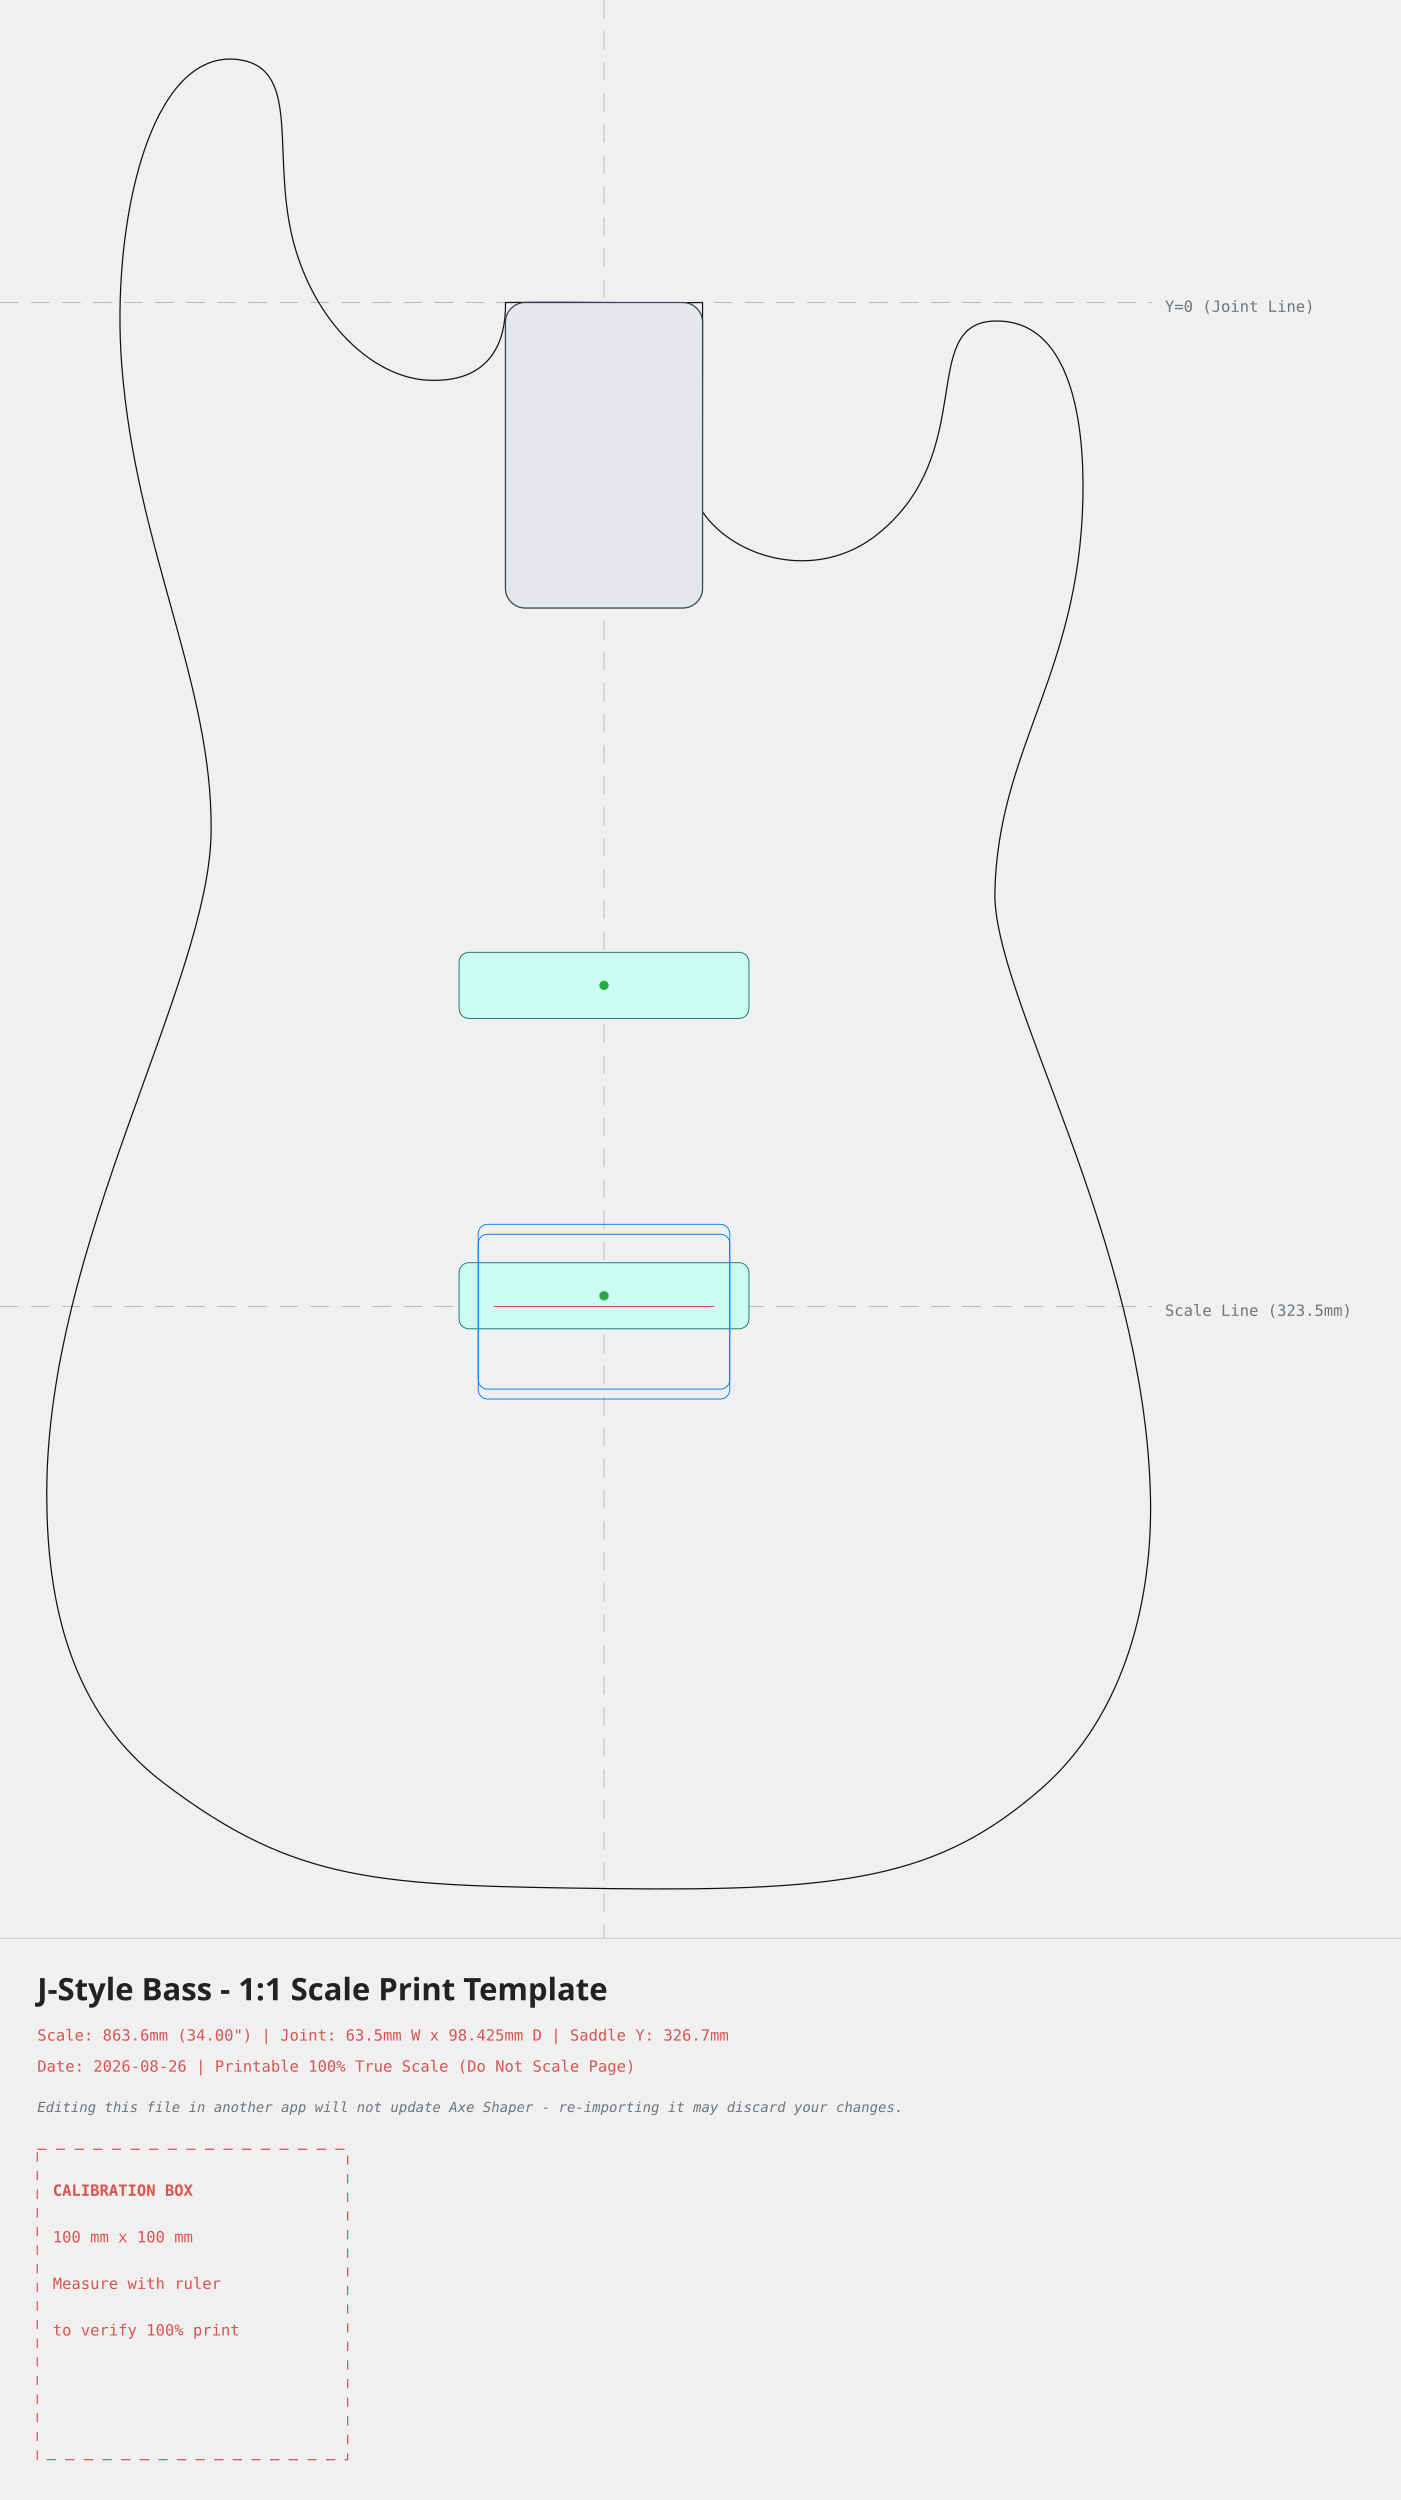
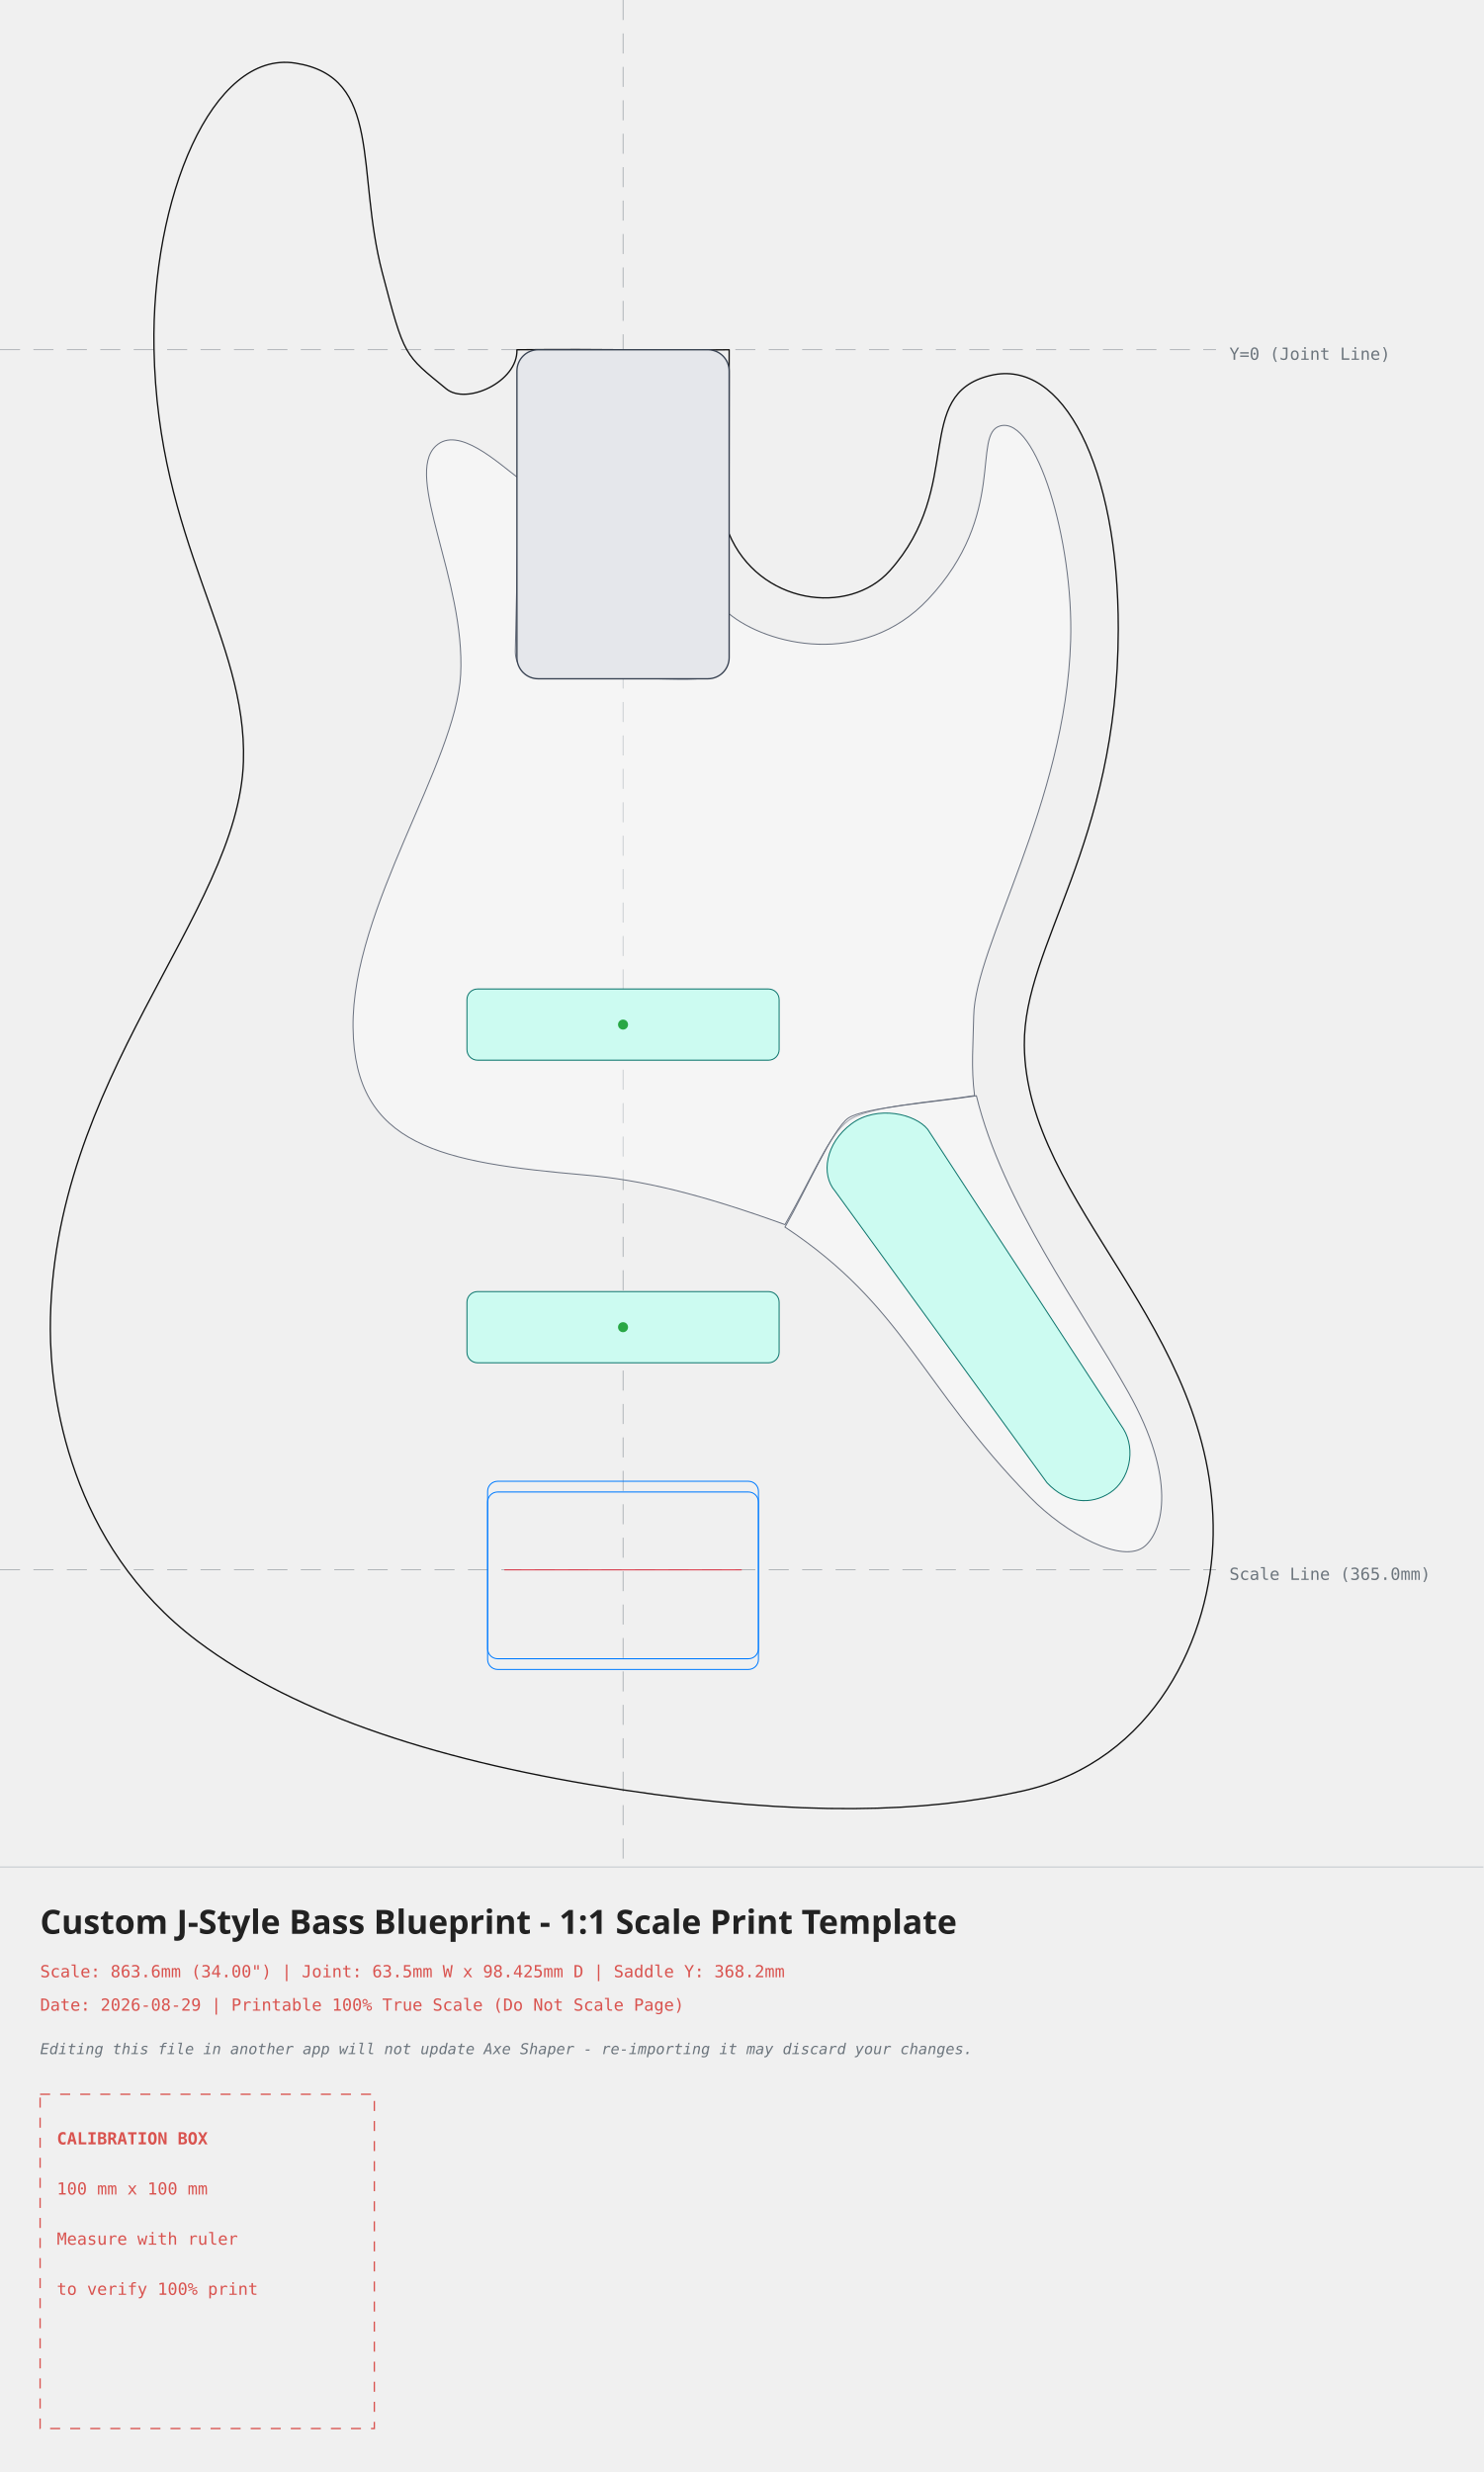
- <svg xmlns="http://www.w3.org/2000/svg" width="451.33mm" height="805.45mm" viewBox="-194.60 -97.47 451.33 805.45">
+ <svg xmlns="http://www.w3.org/2000/svg" width="443.82mm" height="739.51mm" viewBox="-186.41 -104.63 443.82 739.51">
  <style>
    .body-line { fill: none; stroke: #111111; stroke-width: 0.4; stroke-linecap: round; stroke-linejoin: round; }
    .edge-inset { fill: none; stroke: #555555; stroke-width: 0.3; stroke-dasharray: 3,2; }
    .neck-pocket { fill: #e5e7eb; stroke: #374151; stroke-width: 0.4; }
    .pickup-rout { fill: #ccfbf1; stroke: #0f766e; stroke-width: 0.3; }
    .pickup-cover { fill: none; stroke: #111111; stroke-width: 0.3; }
    .bridge-rout { fill: none; stroke: #007bff; stroke-width: 0.3; }
    .back-route { fill: #f3e8ff; stroke: #7e22ce; stroke-width: 0.3; stroke-dasharray: 3,2; }
    .front-route { fill: #ccfbf1; stroke: #0f766e; stroke-width: 0.3; }
    .pickguard { fill: #ffffff; fill-opacity: 0.35; stroke: #6b7280; stroke-width: 0.3; }
    .center-axis { fill: none; stroke: #6c757d; stroke-width: 0.2; stroke-dasharray: 6,4; opacity: 0.7; }
    .calibration-box { fill: none; stroke: #d9534f; stroke-width: 0.4; stroke-dasharray: 3,3; }
    .band-rule { fill: none; stroke: #adb5bd; stroke-width: 0.2; }
    .text-label { font-family: monospace, sans-serif; font-size: 5px; fill: #d9534f; }
    .disclaimer-label { font-family: monospace, sans-serif; font-size: 4.5px; font-style: italic; fill: #6c757d; }
    .axis-label { font-family: monospace, sans-serif; font-size: 5px; fill: #6c757d; }
    .title-label { font-family: sans-serif; font-size: 10px; font-weight: bold; fill: #222222; }
  </style>
  <g>
-     <line x1="0" y1="-97.47" x2="0" y2="526.98" class="center-axis" />
-     <line x1="-194.60" y1="0" x2="176.73" y2="0" class="center-axis" />
-     <text x="180.73" y="3" class="axis-label">Y=0 (Joint Line)</text>
-     <line x1="-194.60" y1="323.48" x2="176.73" y2="323.48" class="center-axis" stroke="#007bff" />
-     <text x="180.73" y="326.48" class="axis-label" fill="#007bff">Scale Line (323.5mm)</text>
-     <path d="M -31.75 0.00 C -31.44 13.00, -36.91 26.11, -56.95 25.01 C -73.26 24.12, -91.56 8.57, -99.28 -16.77 C -108.08 -45.65, -96.58 -75.17, -117.48 -78.22 C -146.56 -82.47, -158.80 -24.66, -155.40 19.86 C -150.86 79.45, -126.05 122.56, -126.58 170.46 C -127.12 219.48, -179.60 302.71, -179.54 383.91 C -179.51 419.15, -171.83 454.19, -141.96 476.90 C -99.02 509.54, -72.56 510.04, 2.17 511.00 C 78.56 511.98, 107.92 507.30, 140.39 479.23 C 168.81 454.65, 176.73 416.06, 176.06 385.05 C 174.26 302.06, 125.21 223.59, 125.93 189.98 C 126.93 143.57, 153.05 119.92, 154.29 63.20 C 154.89 35.88, 149.40 5.22, 125.78 5.96 C 100.93 6.74, 120.91 48.25, 88.24 74.56 C 68.78 90.24, 42.01 82.62, 31.67 67.36 C 31.67 67.36, 31.75 0.00, 31.75 0.00 C 8.55 0.32, -3.82 -0.30, -31.75 0.00 Z" class="body-line" />
+     <line x1="0" y1="-104.63" x2="0" y2="453.88" class="center-axis" />
+     <line x1="-186.41" y1="0" x2="177.41" y2="0" class="center-axis" />
+     <text x="181.41" y="3" class="axis-label">Y=0 (Joint Line)</text>
+     <line x1="-186.41" y1="365.00" x2="177.41" y2="365.00" class="center-axis" stroke="#007bff" />
+     <text x="181.41" y="368.00" class="axis-label" fill="#007bff">Scale Line (365.0mm)</text>
+     <path d="M -31.75 0.00 C -31.44 9.56, -46.86 16.65, -52.90 11.69 C -65.51 1.32, -65.35 2.48, -72.05 -23.14 C -79.99 -53.47, -71.75 -81.67, -98.08 -85.75 C -123.12 -89.63, -141.16 -45.06, -140.34 -0.42 C -139.28 57.72, -112.42 86.32, -113.58 123.20 C -115.03 169.01, -171.41 217.86, -171.35 292.99 C -171.33 312.62, -165.77 357.36, -127.33 386.31 C -97.41 408.84, -53.32 422.75, -0.19 430.79 C 53.24 438.88, 90.74 437.61, 119.59 431.14 C 159.15 422.28, 176.14 384.60, 176.56 354.51 C 177.41 292.27, 120.47 255.71, 120.06 208.02 C 119.80 177.82, 148.04 148.54, 148.17 83.64 C 148.26 35.07, 131.66 2.43, 109.89 7.70 C 86.30 13.41, 102.44 40.84, 79.80 66.12 C 67.50 79.85, 40.52 76.17, 31.67 54.94 C 31.67 54.94, 31.75 0.00, 31.75 0.00 C 8.55 0.32, -3.82 -0.30, -31.75 0.00 Z" class="body-line" />
+     <path d="M -56.02 28.80 C -49.34 22.57, -37.46 33.82, -31.12 38.54 C -31.12 38.54, -32.23 90.29, -32.23 90.29 C -32.12 99.28, -21.63 98.07, -2.09 98.17 C 17.45 98.28, 31.06 100.43, 31.18 93.44 C 31.18 93.44, 31.58 78.87, 31.58 78.87 C 42.93 88.37, 71.76 95.37, 91.26 74.65 C 115.17 49.25, 104.18 25.03, 112.91 22.77 C 123.62 19.96, 134.82 57.02, 133.92 87.02 C 132.45 135.83, 105.30 178.25, 104.92 199.28 C 104.77 207.92, 104.08 214.52, 105.17 223.11 C 93.11 225.09, 73.28 226.19, 67.37 230.62 C 61.51 235.01, 57.46 245.95, 48.45 261.72 C 22.82 252.43, 5.56 248.37, -11.45 246.87 C -54.09 243.13, -80.39 238.40, -80.78 202.72 C -81.18 166.92, -49.93 123.77, -48.58 97.15 C -47.15 68.87, -65.62 37.75, -56.02 28.80 Z" class="pickguard" style="fill:#ffffff" />
+     <path d="M 67.40 229.85 C 72.07 226.69, 93.24 225.11, 105.72 223.18 C 113.53 255.20, 137.01 286.62, 151.22 311.97 C 165.72 337.85, 161.59 353.16, 156.18 357.86 C 149.57 363.58, 132.35 354.11, 121.79 343.28 C 88.88 309.57, 84.12 286.13, 48.46 262.46 C 54.72 251.48, 62.74 233.01, 67.40 229.85 Z" class="pickguard" style="fill:#ffffff" />
    <rect x="-31.75" y="0" width="63.5" height="98.425" rx="6.35" ry="6.35" class="neck-pocket" />
-     <g transform="translate(0, 220) rotate(0)">
+     <path d="M 63.42 251.66 C 59.15 246.73, 60.56 237.34, 68.34 231.57 C 76.12 225.80, 87.57 228.66, 91.18 233.26 C 91.18 233.26, 149.75 322.91, 149.75 322.91 C 153.48 329.11, 151.56 338.07, 145.74 341.90 C 139.92 345.72, 132.67 345.14, 126.84 338.93 C 126.84 338.93, 63.42 251.66, 63.42 251.66 Z" class="front-route" />
+     <g transform="translate(0, 201.8816) rotate(0)">
      <path d="M -43.52 -10.65 C -43.52 -10.65, 43.52 -10.65, 43.52 -10.65 C 45.28 -10.65, 46.70 -9.23, 46.70 -7.47 C 46.70 -7.47, 46.70 7.47, 46.70 7.47 C 46.70 9.23, 45.28 10.65, 43.52 10.65 C 43.52 10.65, -43.52 10.65, -43.52 10.65 C -45.28 10.65, -46.70 9.23, -46.70 7.47 C -46.70 7.47, -46.70 -7.47, -46.70 -7.47 C -46.70 -9.23, -45.28 -10.65, -43.52 -10.65 Z" class="pickup-rout" />
      <circle cx="0" cy="0" r="1.5" fill="#28a745" />
    </g>
-     <g transform="translate(0, 320) rotate(0)">
+     <g transform="translate(0, 292.4067) rotate(0)">
      <path d="M -43.52 -10.65 C -43.52 -10.65, 43.52 -10.65, 43.52 -10.65 C 45.28 -10.65, 46.70 -9.23, 46.70 -7.47 C 46.70 -7.47, 46.70 7.47, 46.70 7.47 C 46.70 9.23, 45.28 10.65, 43.52 10.65 C 43.52 10.65, -43.52 10.65, -43.52 10.65 C -45.28 10.65, -46.70 9.23, -46.70 7.47 C -46.70 7.47, -46.70 -7.47, -46.70 -7.47 C -46.70 -9.23, -45.28 -10.65, -43.52 -10.65 Z" class="pickup-rout" />
      <circle cx="0" cy="0" r="1.5" fill="#28a745" />
    </g>
    <g id="bridge-hardware">
-       <rect x="-40.52" y="296.98" width="81.03" height="53.09" rx="3.00" ry="3.00" class="bridge-rout" />
-       <rect x="-40.52" y="300.18" width="81.03" height="53.09" rx="3.00" ry="3.00" class="bridge-rout" />
-       <line x1="-35.52" y1="323.48" x2="35.52" y2="323.48" stroke="#dc3545" stroke-width="0.3" />
-       <g transform="translate(0, 326.68)" />
+       <rect x="-40.52" y="338.50" width="81.03" height="53.09" rx="3.00" ry="3.00" class="bridge-rout" />
+       <rect x="-40.52" y="341.70" width="81.03" height="53.09" rx="3.00" ry="3.00" class="bridge-rout" />
+       <line x1="-35.52" y1="365.00" x2="35.52" y2="365.00" stroke="#dc3545" stroke-width="0.3" />
+       <g transform="translate(0, 368.20)" />
    </g>
  </g>
  <g>
-     <line x1="-194.60" y1="526.98" x2="256.73" y2="526.98" class="band-rule" />
-     <text x="-182.60" y="546.98" class="title-label">J-Style Bass - 1:1 Scale Print Template</text>
-     <text x="-182.60" y="559.98" class="text-label">Scale: 863.6mm (34.00") | Joint: 63.5mm W x 98.425mm D | Saddle Y: 326.7mm</text>
-     <text x="-182.60" y="569.98" class="text-label">Date: 2026-08-26 | Printable 100% True Scale (Do Not Scale Page)</text>
-     <text x="-182.60" y="582.98" class="disclaimer-label">Editing this file in another app will not update Axe Shaper - re-importing it may discard your changes.</text>
-     <g transform="translate(-182.60, 594.98)">
+     <line x1="-186.41" y1="453.88" x2="257.41" y2="453.88" class="band-rule" />
+     <text x="-174.41" y="473.88" class="title-label">Custom J-Style Bass Blueprint - 1:1 Scale Print Template</text>
+     <text x="-174.41" y="486.88" class="text-label">Scale: 863.6mm (34.00") | Joint: 63.5mm W x 98.425mm D | Saddle Y: 368.2mm</text>
+     <text x="-174.41" y="496.88" class="text-label">Date: 2026-08-29 | Printable 100% True Scale (Do Not Scale Page)</text>
+     <text x="-174.41" y="509.88" class="disclaimer-label">Editing this file in another app will not update Axe Shaper - re-importing it may discard your changes.</text>
+     <g transform="translate(-174.41, 521.88)">
      <rect x="0" y="0" width="100" height="100" class="calibration-box" />
      <text x="5" y="15" class="text-label" font-weight="bold">CALIBRATION BOX</text>
      <text x="5" y="30" class="text-label">100 mm x 100 mm</text>
      <text x="5" y="45" class="text-label">Measure with ruler</text>
      <text x="5" y="60" class="text-label">to verify 100% print</text>
    </g>
  </g>
</svg>
